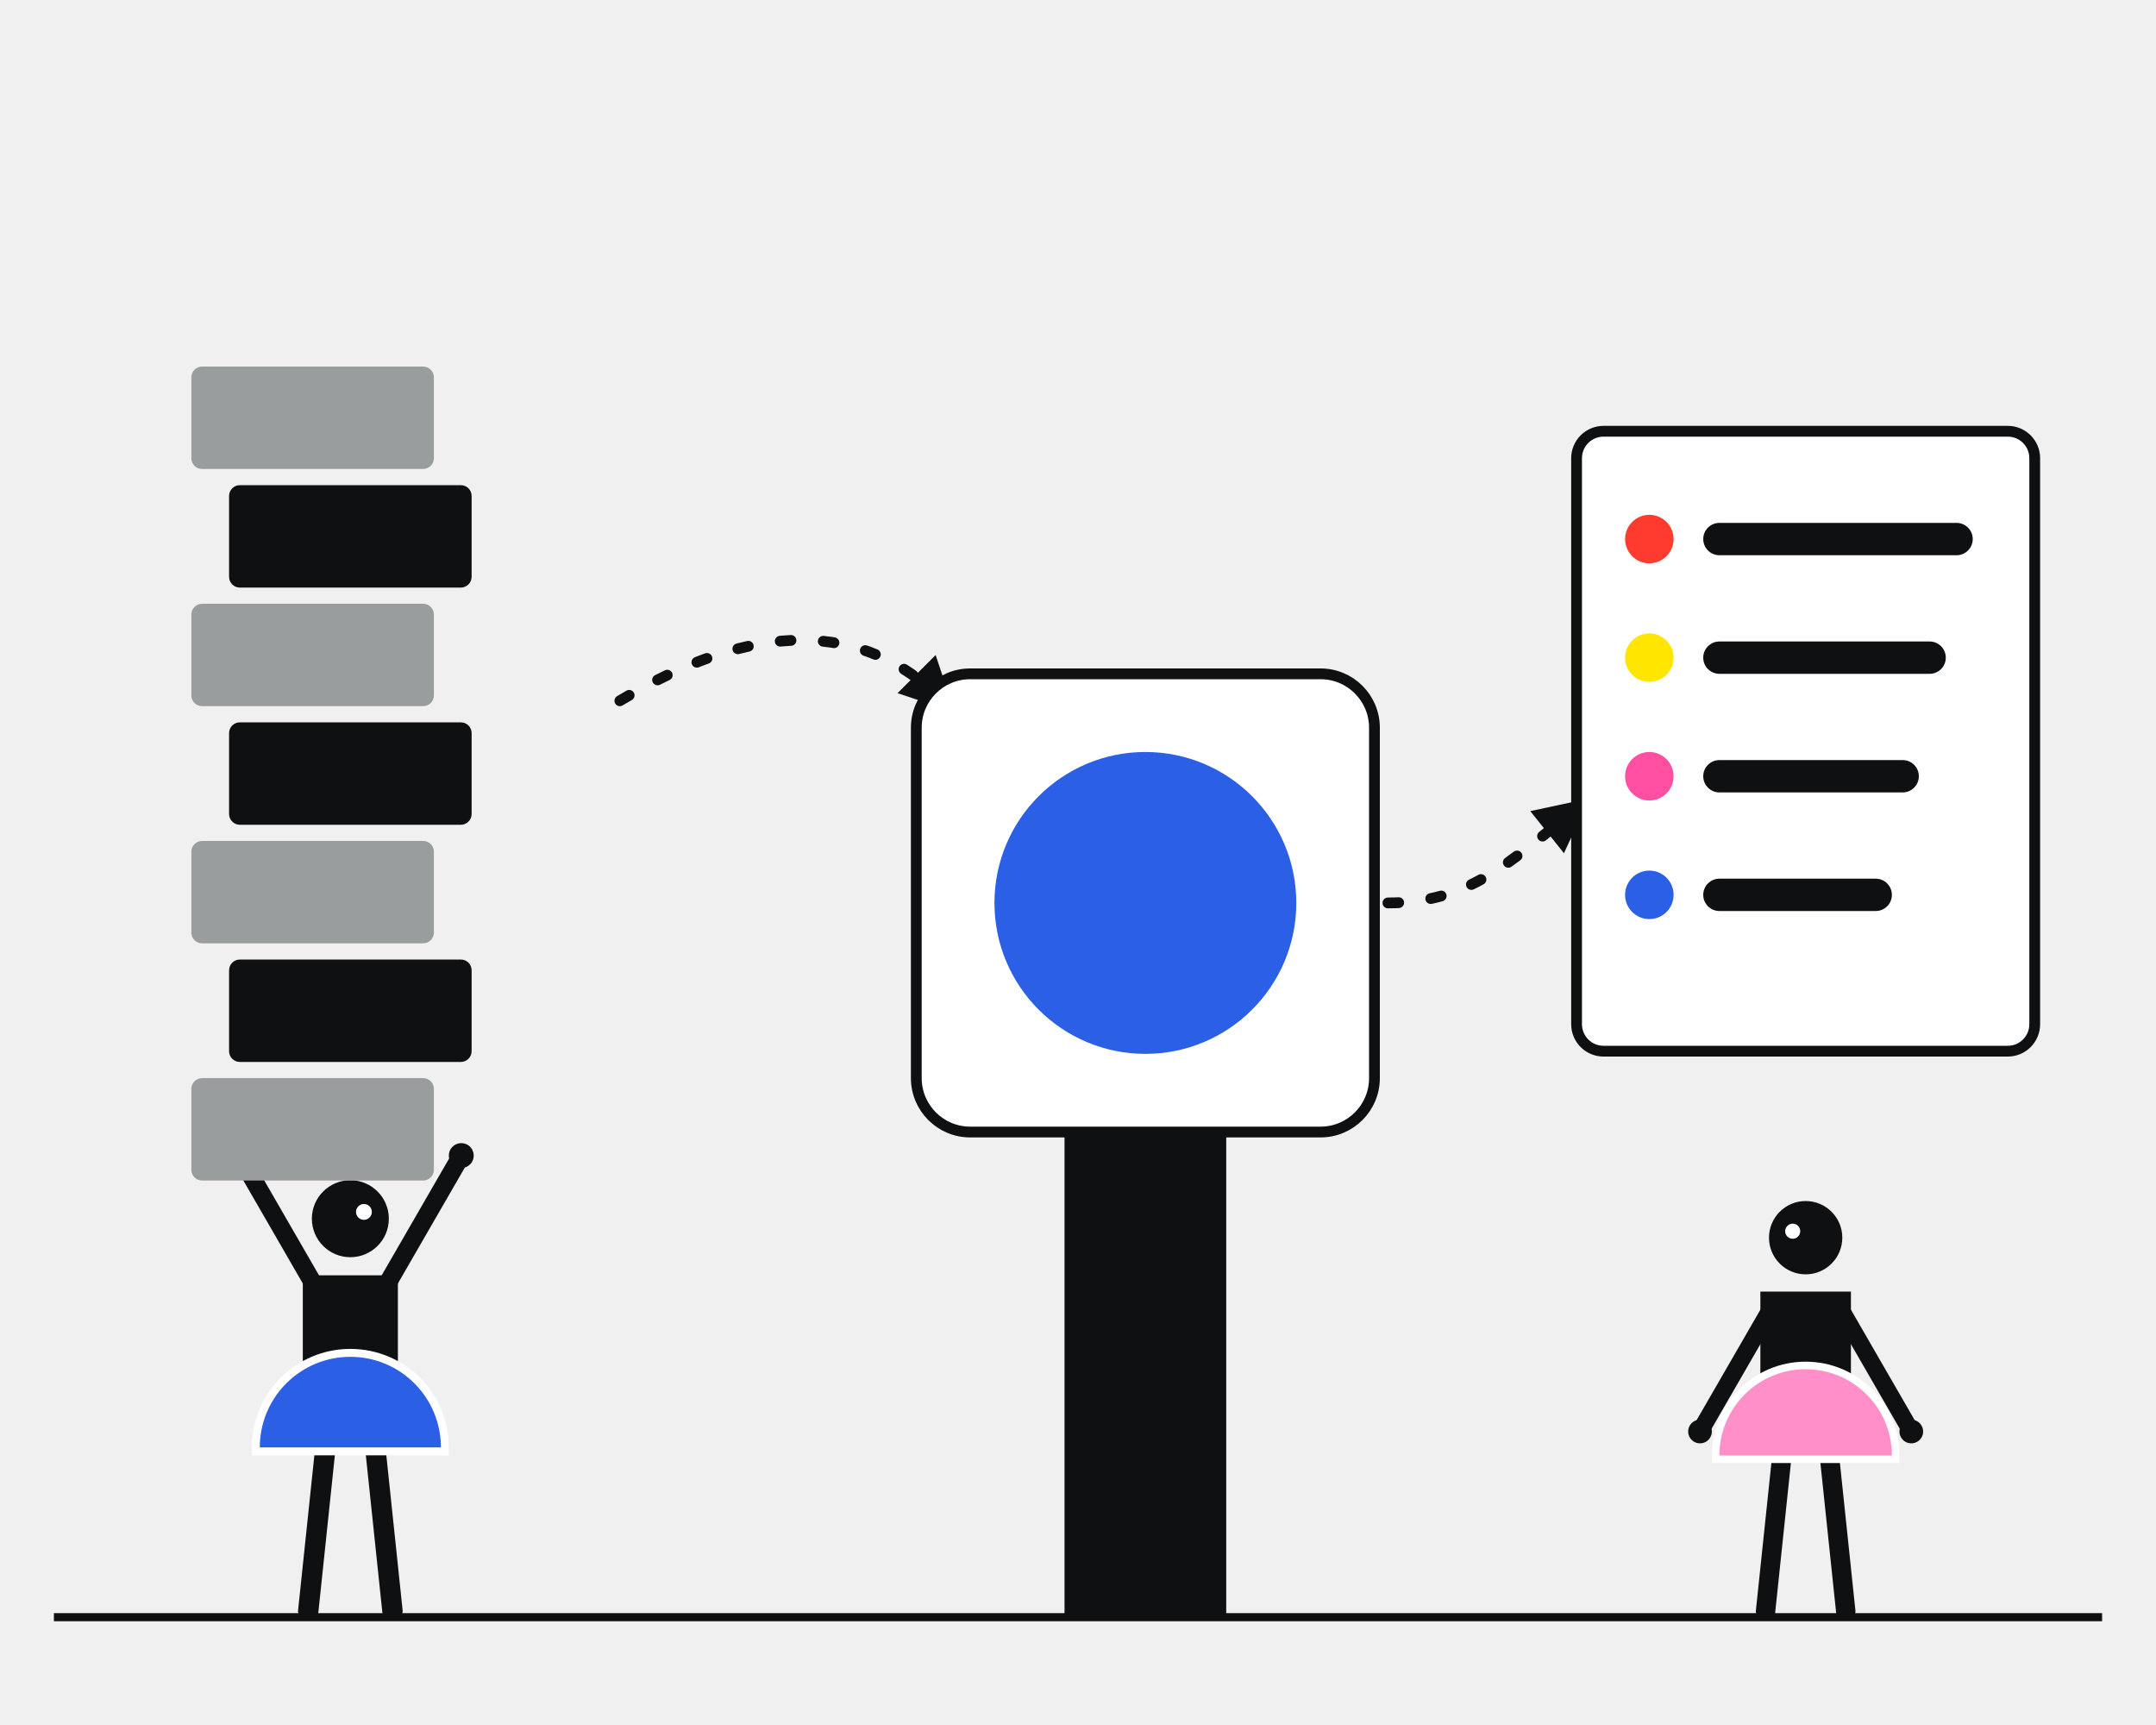
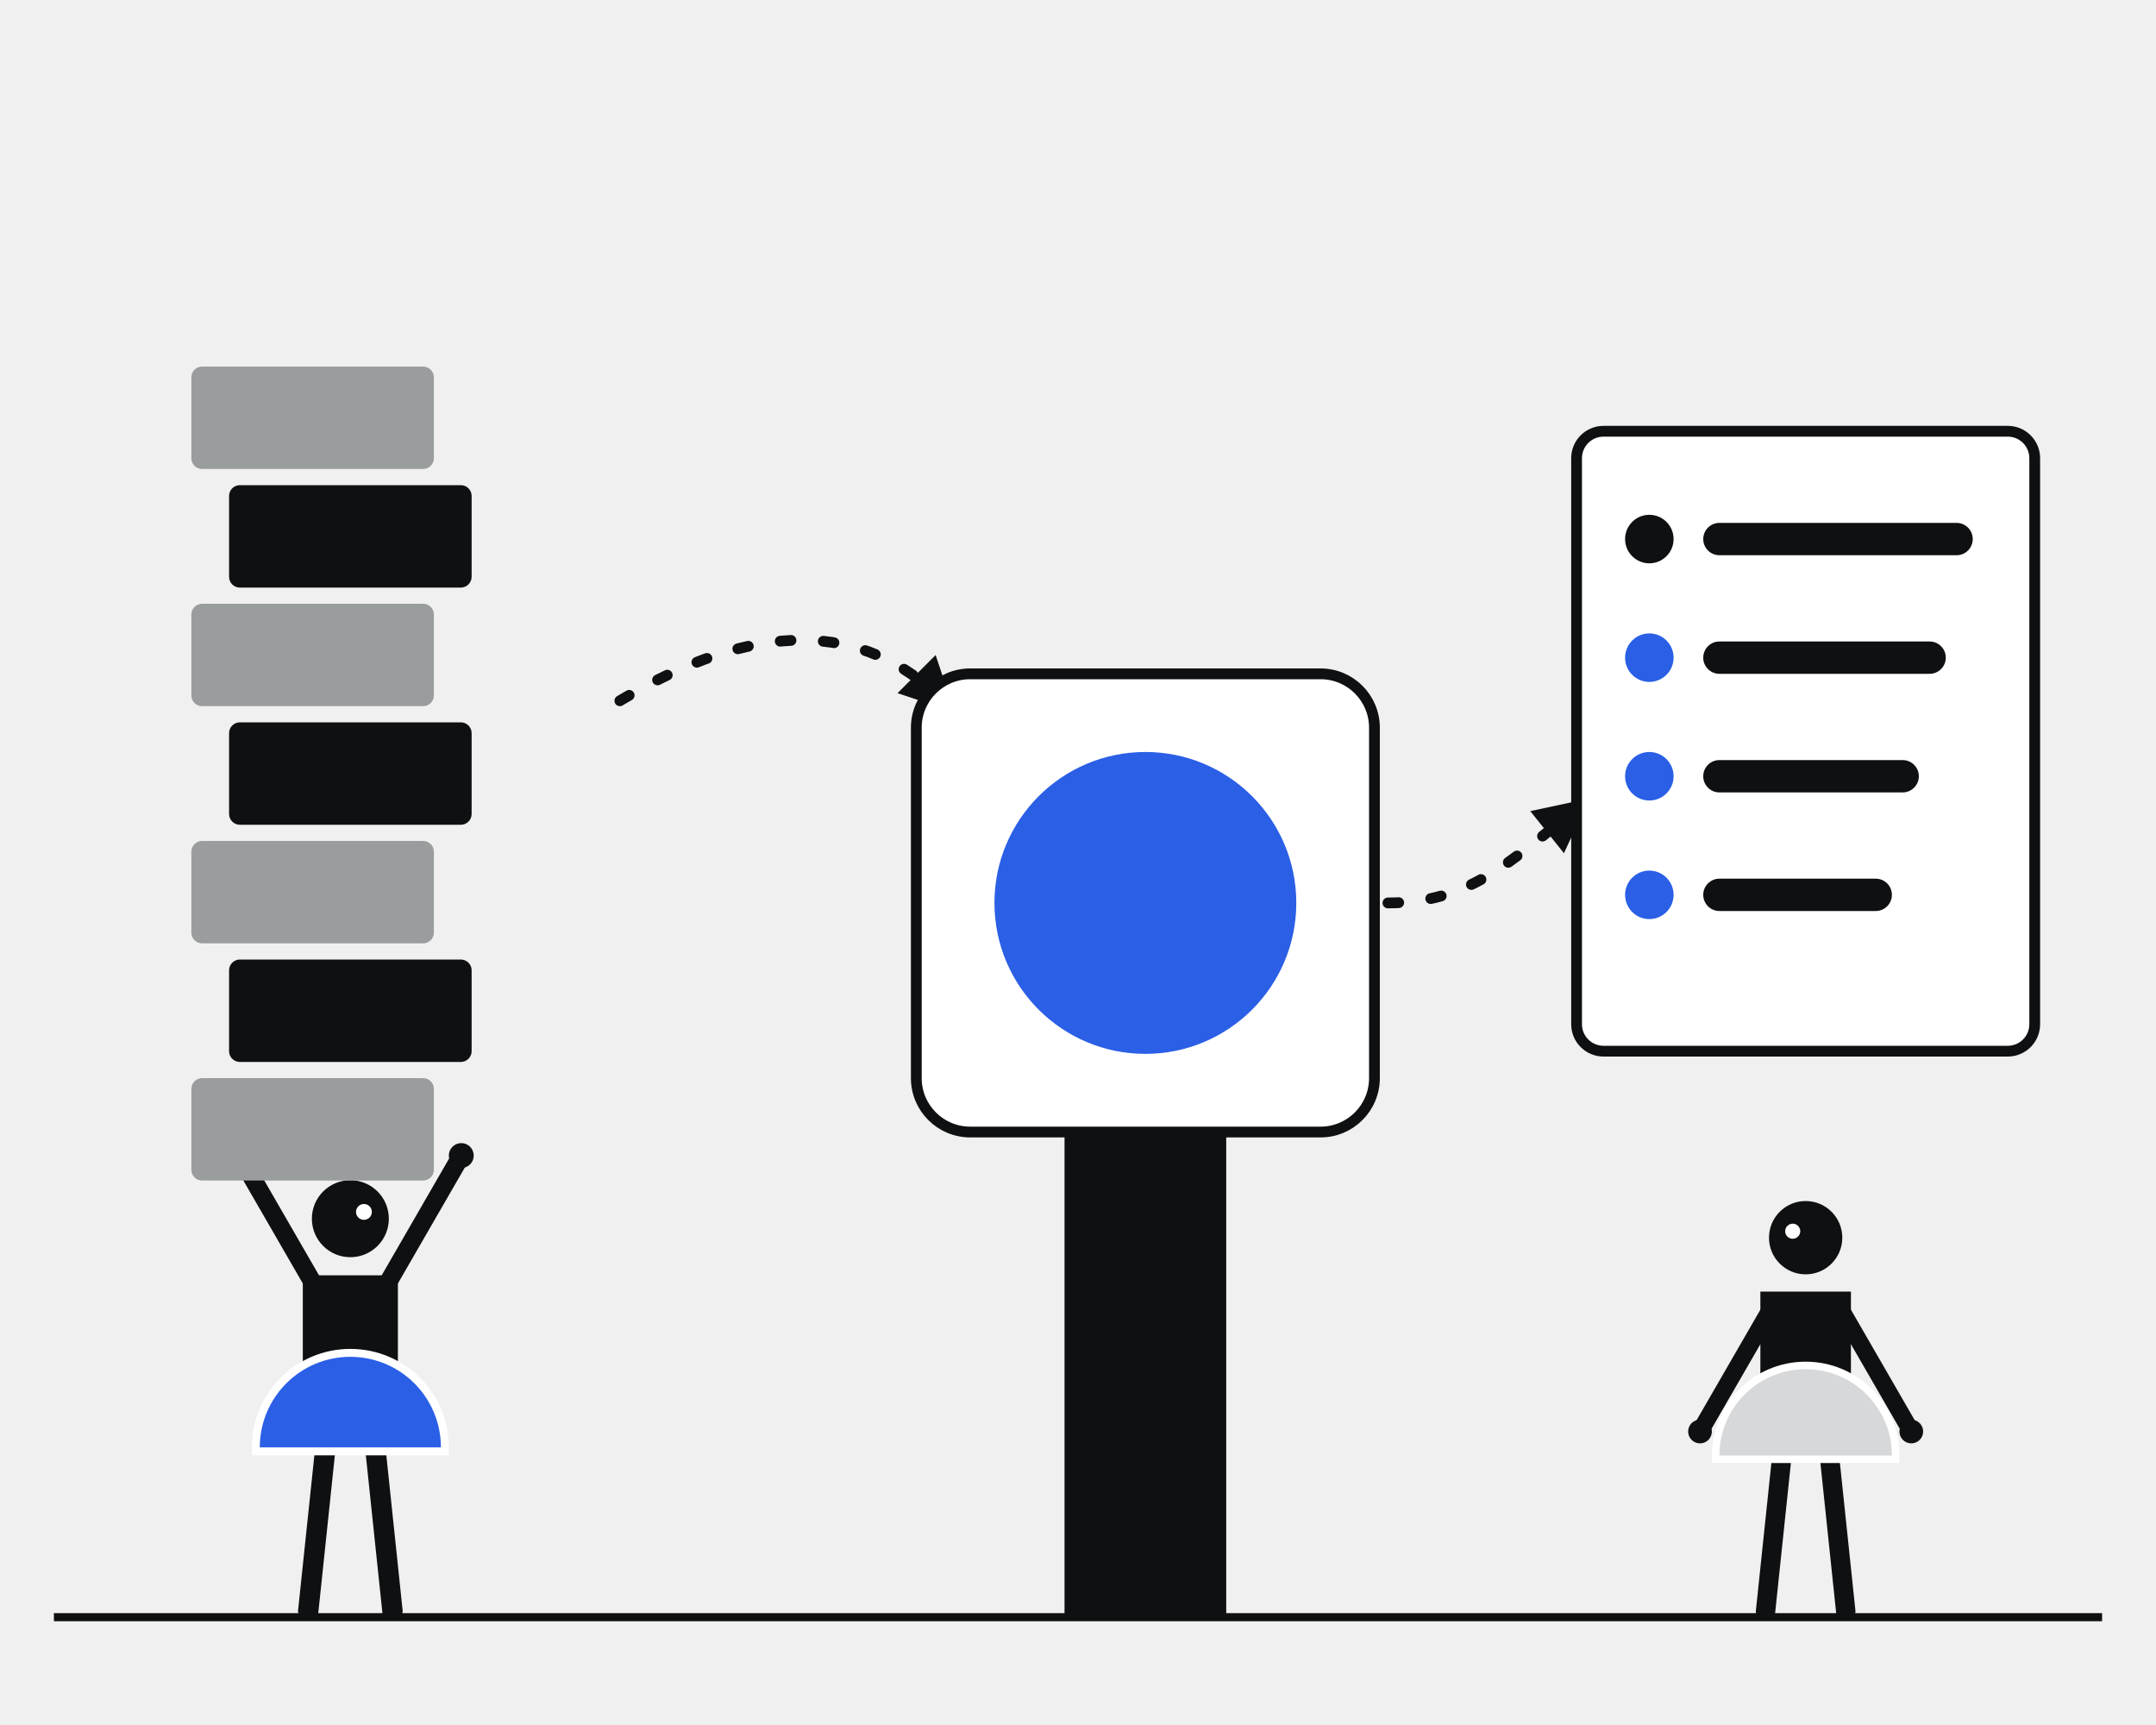
<svg xmlns="http://www.w3.org/2000/svg" viewBox="0 0 800 640" width="800" height="640" role="img">
  <defs>
    <marker id="spitze" viewBox="0 0 10 10" refX="7" refY="5" markerWidth="5" markerHeight="5" orient="auto-start-reverse">
      <path d="M0 0 L10 5 L0 10 Z" fill="#0e1011" />
    </marker>
  </defs>
  <line x1="20" y1="600" x2="780" y2="600" stroke="#0e1011" stroke-width="3" />
  <g transform="translate(130 600) scale(0.42)">
    <g transform="translate(-22 -150) rotate(6)">
      <rect x="-9.0" y="0" width="18" height="150" rx="4" fill="#0e1011" />
    </g>
    <g transform="translate(22 -150) rotate(-6)">
      <rect x="-9.0" y="0" width="18" height="150" rx="4" fill="#0e1011" />
    </g>
    <rect x="-42" y="-302" width="84" height="96" fill="#0e1011" />
    <g transform="translate(-30 -290) rotate(150)">
      <rect x="-8.0" y="0" width="16" height="132" fill="#0e1011" />
      <circle cx="0" cy="136" r="11" fill="#0e1011" />
    </g>
    <g transform="translate(30 -290) rotate(-150)">
      <rect x="-8.0" y="0" width="16" height="132" fill="#0e1011" />
      <circle cx="0" cy="136" r="11" fill="#0e1011" />
    </g>
    <path d="M-80 -150 A80 80 0 0 1 80 -150 Z" fill="#2a5fe6" stroke="#fff" stroke-width="14" paint-order="stroke" />
    <circle cx="0" cy="-352" r="34" fill="#0e1011" />
    <circle cx="12" cy="-358" r="7" fill="#fff" />
  </g>
  <rect x="71" y="400" width="90" height="38" rx="4" fill="#9a9d9e" />
  <rect x="85" y="356" width="90" height="38" rx="4" fill="#0e1011" />
  <rect x="71" y="312" width="90" height="38" rx="4" fill="#9a9d9e" />
  <rect x="85" y="268" width="90" height="38" rx="4" fill="#0e1011" />
  <rect x="71" y="224" width="90" height="38" rx="4" fill="#9a9d9e" />
  <rect x="85" y="180" width="90" height="38" rx="4" fill="#0e1011" />
  <rect x="71" y="136" width="90" height="38" rx="4" fill="#9a9d9e" />
  <path d="M230 260 C 280 230, 320 230, 350 260" fill="none" stroke="#0e1011" stroke-width="4" stroke-dasharray="4 12" stroke-linecap="round" marker-end="url(#spitze)" />
  <rect x="340" y="250" width="170" height="170" rx="20" fill="#fff" stroke="#0e1011" stroke-width="4" />
  <circle cx="425" cy="335" r="56" fill="#2a5fe6" />
  <rect x="395" y="420" width="60" height="180" fill="#0e1011" />
  <path d="M515 335 C 545 335, 560 320, 585 300" fill="none" stroke="#0e1011" stroke-width="4" stroke-dasharray="4 12" stroke-linecap="round" marker-end="url(#spitze)" />
  <rect x="585" y="160" width="170" height="230" rx="10" fill="#fff" stroke="#0e1011" stroke-width="4" />
-   <circle cx="612" cy="200" r="9" fill="#ff3b2f" />
+   <circle cx="612" cy="200" r="9" fill="#0e1011" />
  <rect x="632" y="194" width="100" height="12" rx="6" fill="#0e1011" />
-   <circle cx="612" cy="244" r="9" fill="#ffe600" />
+   <circle cx="612" cy="244" r="9" fill="#2a5fe6" />
  <rect x="632" y="238" width="90" height="12" rx="6" fill="#0e1011" />
-   <circle cx="612" cy="288" r="9" fill="#ff4fa3" />
+   <circle cx="612" cy="288" r="9" fill="#2a5fe6" />
  <rect x="632" y="282" width="80" height="12" rx="6" fill="#0e1011" />
  <circle cx="612" cy="332" r="9" fill="#2a5fe6" />
  <rect x="632" y="326" width="70" height="12" rx="6" fill="#0e1011" />
  <g transform="translate(670 600) scale(0.4)">
    <g transform="translate(-22 -150) rotate(6)">
      <rect x="-9.0" y="0" width="18" height="150" rx="4" fill="#0e1011" />
    </g>
    <g transform="translate(22 -150) rotate(-6)">
      <rect x="-9.0" y="0" width="18" height="150" rx="4" fill="#0e1011" />
    </g>
    <rect x="-42" y="-302" width="84" height="96" fill="#0e1011" />
    <g transform="translate(-30 -290) rotate(30)">
      <rect x="-8.0" y="0" width="16" height="132" fill="#0e1011" />
      <circle cx="0" cy="136" r="11" fill="#0e1011" />
    </g>
    <g transform="translate(30 -290) rotate(-30)">
      <rect x="-8.0" y="0" width="16" height="132" fill="#0e1011" />
      <circle cx="0" cy="136" r="11" fill="#0e1011" />
    </g>
-     <path d="M-80 -150 A80 80 0 0 1 80 -150 Z" fill="#ff8fc8" stroke="#fff" stroke-width="14" paint-order="stroke" />
+     <path d="M-80 -150 A80 80 0 0 1 80 -150 Z" fill="#d6d8d9" stroke="#fff" stroke-width="14" paint-order="stroke" />
    <circle cx="0" cy="-352" r="34" fill="#0e1011" />
    <circle cx="-12" cy="-358" r="7" fill="#fff" />
  </g>
</svg>
